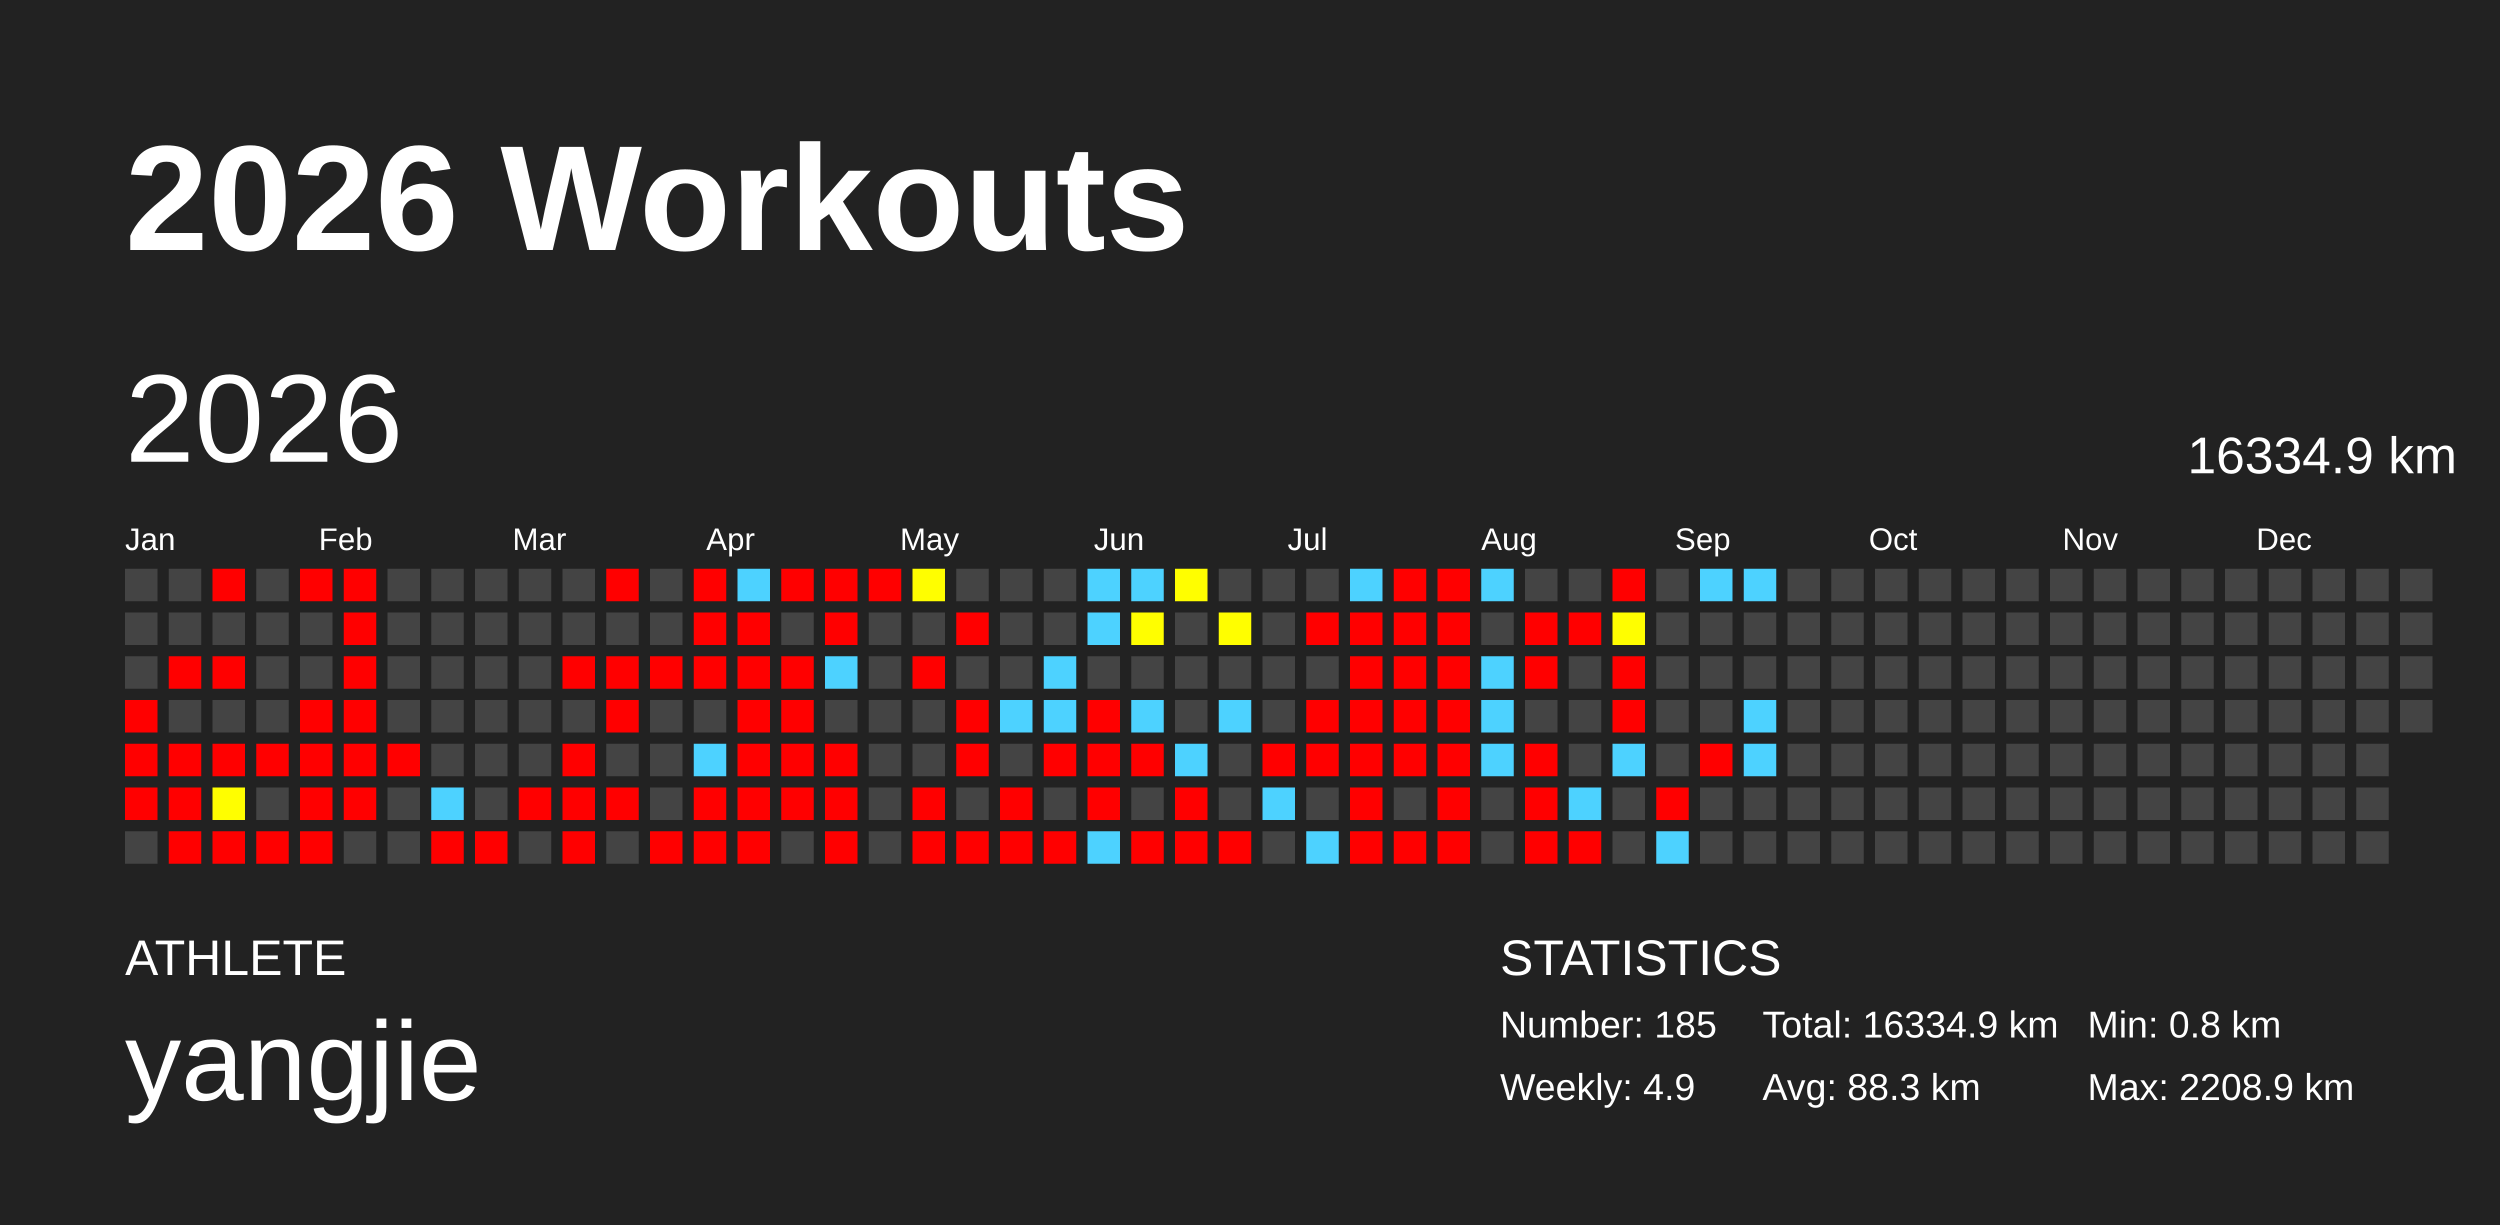
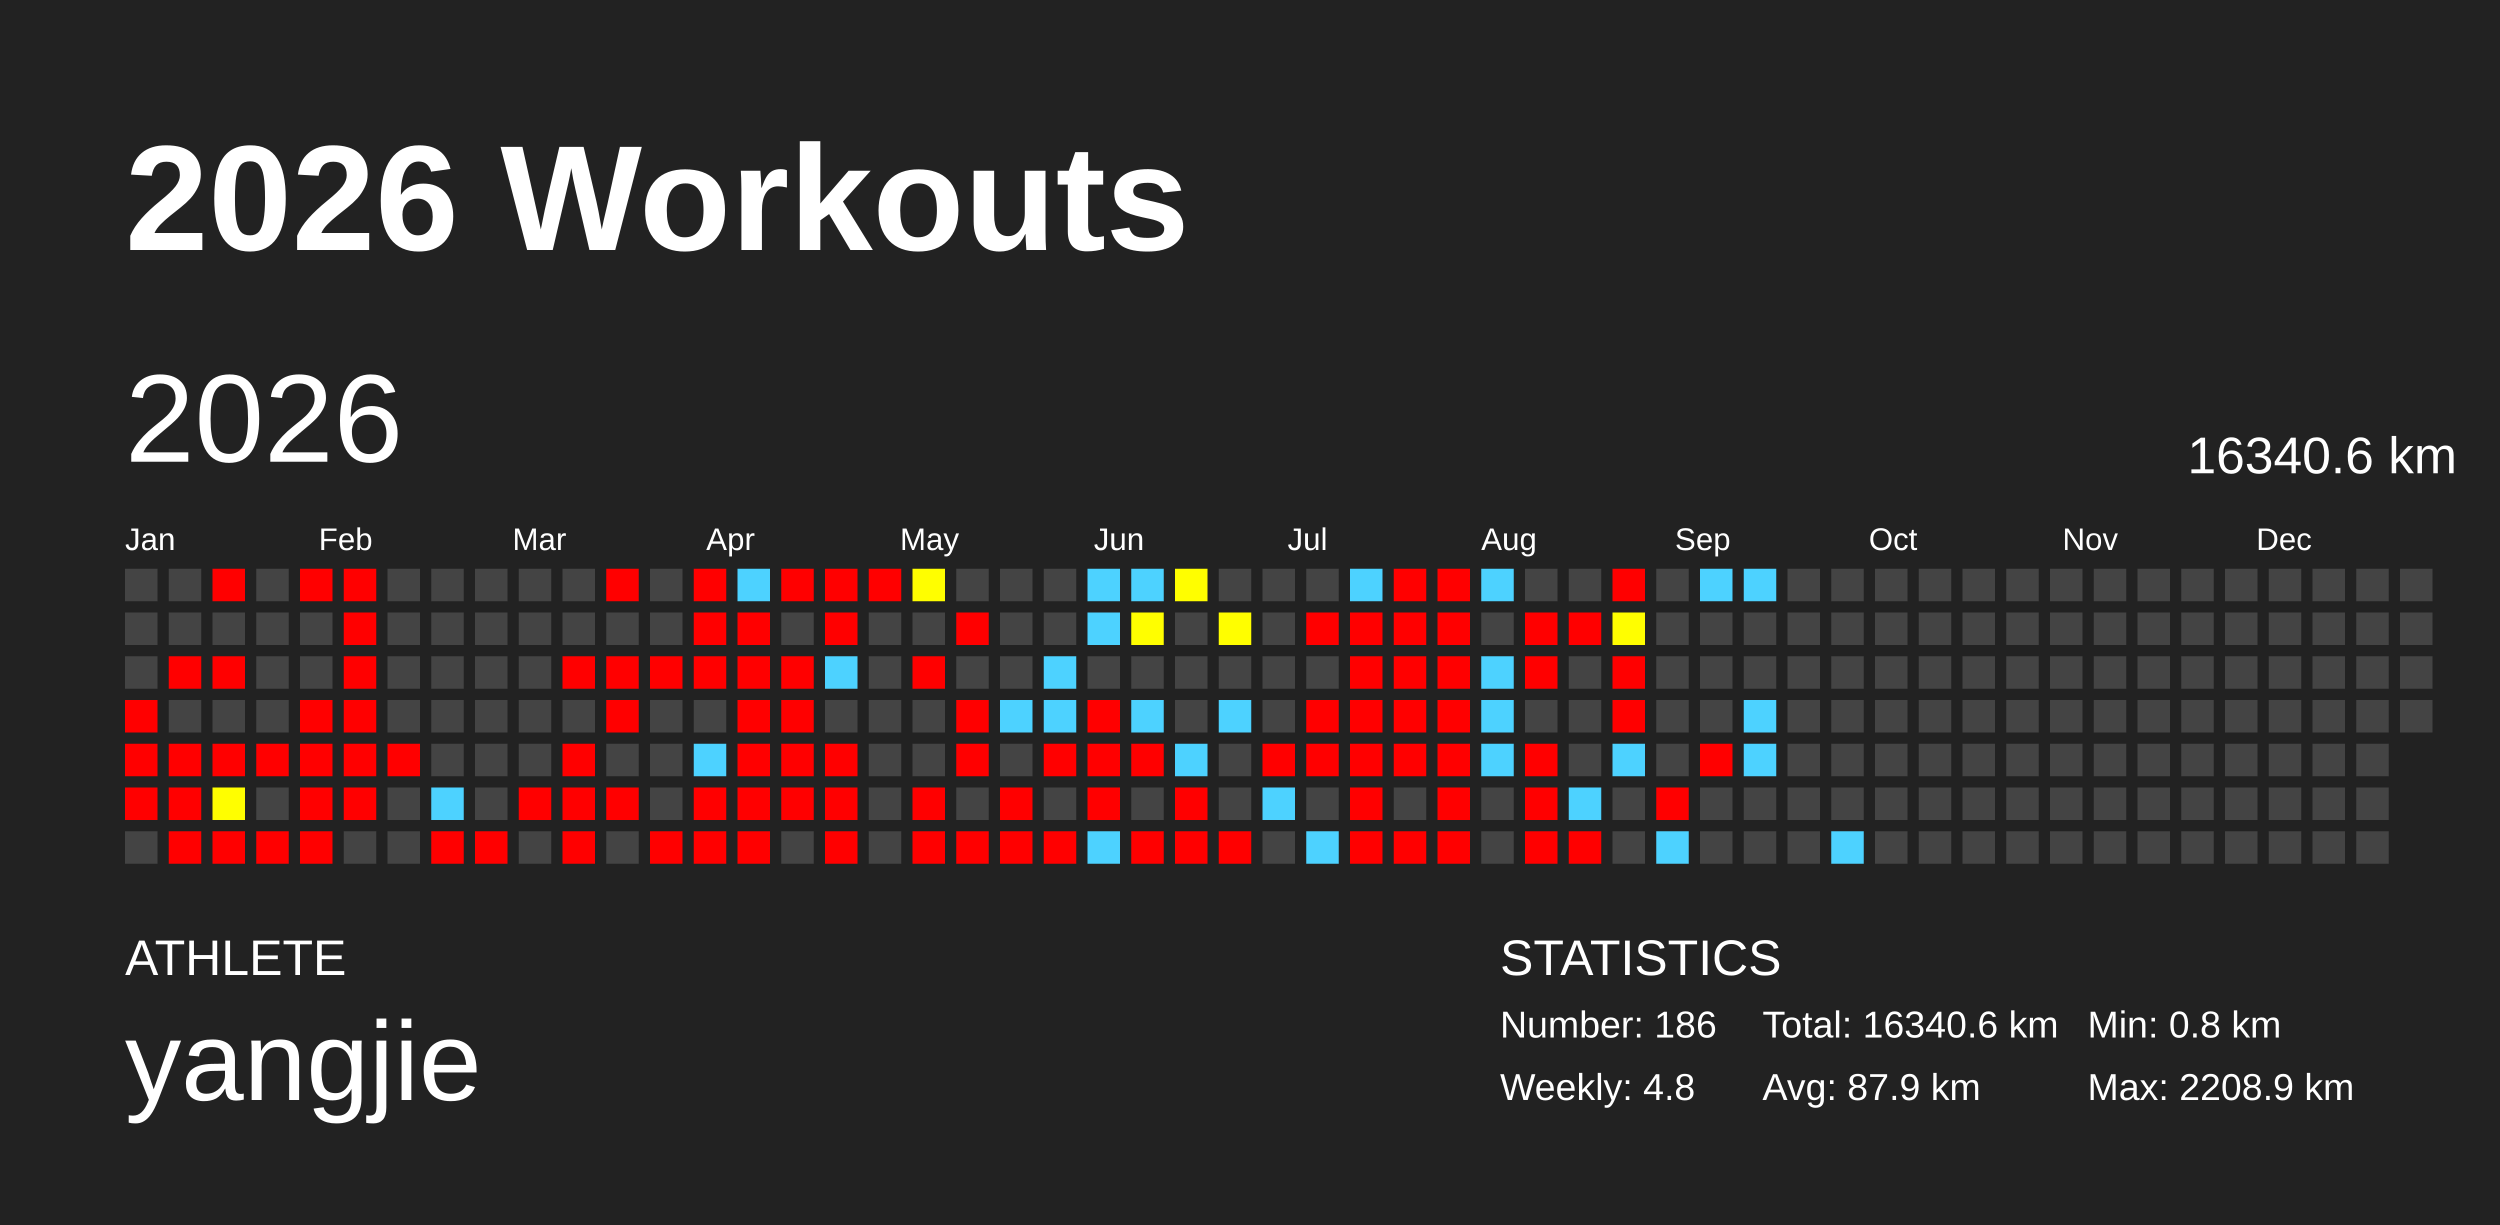
<svg xmlns="http://www.w3.org/2000/svg" baseProfile="full" height="98mm" version="1.1" viewBox="0,0,200,98" width="200mm">
  <defs />
  <rect fill="#222222" height="98" width="200" x="0" y="0" />
  <text fill="#FFFFFF" style="font-size:12px; font-family:Arial; font-weight:bold;" x="10" y="20">2026 Workouts</text>
  <text fill="#FFFFFF" style="font-size:4px; font-family:Arial" x="10" y="78">ATHLETE</text>
  <text fill="#FFFFFF" style="font-size:9px; font-family:Arial" x="10" y="88">yangjie</text>
  <text fill="#FFFFFF" style="font-size:4px; font-family:Arial" x="120" y="78">STATISTICS</text>
-   <text fill="#FFFFFF" style="font-size:3px; font-family:Arial" x="120" y="83">Number: 185</text>
-   <text fill="#FFFFFF" style="font-size:3px; font-family:Arial" x="120" y="88">Weekly: 4.9</text>
-   <text fill="#FFFFFF" style="font-size:3px; font-family:Arial" x="141" y="83">Total: 16334.9 km</text>
-   <text fill="#FFFFFF" style="font-size:3px; font-family:Arial" x="141" y="88">Avg: 88.3 km</text>
+   <text fill="#FFFFFF" style="font-size:3px; font-family:Arial" x="120" y="83">Number: 186</text>
+   <text fill="#FFFFFF" style="font-size:3px; font-family:Arial" x="120" y="88">Weekly: 4.8</text>
+   <text fill="#FFFFFF" style="font-size:3px; font-family:Arial" x="141" y="83">Total: 16340.6 km</text>
+   <text fill="#FFFFFF" style="font-size:3px; font-family:Arial" x="141" y="88">Avg: 87.9 km</text>
  <text fill="#FFFFFF" style="font-size:3px; font-family:Arial" x="167" y="83">Min: 0.8 km</text>
  <text fill="#FFFFFF" style="font-size:3px; font-family:Arial" x="167" y="88">Max: 2208.9 km</text>
  <text dominant-baseline="hanging" fill="#FFFFFF" style="font-size:10.0px; font-family:Arial;" x="10" y="30">2026</text>
-   <text dominant-baseline="hanging" fill="#FFFFFF" style="font-size:4.125px; font-family:Arial;" x="175" y="35">16334.9 km</text>
+   <text dominant-baseline="hanging" fill="#FFFFFF" style="font-size:4.125px; font-family:Arial;" x="175" y="35">16340.6 km</text>
  <text fill="#FFFFFF" style="font-size:2.5px; font-family:Arial" x="10.0" y="44">Jan</text>
  <text fill="#FFFFFF" style="font-size:2.5px; font-family:Arial" x="25.5" y="44">Feb</text>
  <text fill="#FFFFFF" style="font-size:2.5px; font-family:Arial" x="41.0" y="44">Mar</text>
  <text fill="#FFFFFF" style="font-size:2.5px; font-family:Arial" x="56.5" y="44">Apr</text>
  <text fill="#FFFFFF" style="font-size:2.5px; font-family:Arial" x="72.0" y="44">May</text>
  <text fill="#FFFFFF" style="font-size:2.5px; font-family:Arial" x="87.5" y="44">Jun</text>
  <text fill="#FFFFFF" style="font-size:2.5px; font-family:Arial" x="103.0" y="44">Jul</text>
  <text fill="#FFFFFF" style="font-size:2.5px; font-family:Arial" x="118.5" y="44">Aug</text>
  <text fill="#FFFFFF" style="font-size:2.5px; font-family:Arial" x="134.0" y="44">Sep</text>
  <text fill="#FFFFFF" style="font-size:2.5px; font-family:Arial" x="149.5" y="44">Oct</text>
  <text fill="#FFFFFF" style="font-size:2.5px; font-family:Arial" x="165.0" y="44">Nov</text>
  <text fill="#FFFFFF" style="font-size:2.5px; font-family:Arial" x="180.5" y="44">Dec</text>
  <rect fill="#444444" height="2.6" width="2.6" x="10.0" y="45.5" />
  <rect fill="#444444" height="2.6" width="2.6" x="10.0" y="49.0" />
  <rect fill="#444444" height="2.6" width="2.6" x="10.0" y="52.5" />
  <rect fill="red" height="2.6" width="2.6" x="10.0" y="56.0" />
  <rect fill="red" height="2.6" width="2.6" x="10.0" y="59.5" />
  <rect fill="red" height="2.6" width="2.6" x="10.0" y="63.0" />
  <rect fill="#444444" height="2.6" width="2.6" x="10.0" y="66.5" />
  <rect fill="#444444" height="2.6" width="2.6" x="13.5" y="45.5" />
  <rect fill="#444444" height="2.6" width="2.6" x="13.5" y="49.0" />
  <rect fill="red" height="2.6" width="2.6" x="13.5" y="52.5" />
  <rect fill="#444444" height="2.6" width="2.6" x="13.5" y="56.0" />
  <rect fill="red" height="2.6" width="2.6" x="13.5" y="59.5" />
  <rect fill="red" height="2.6" width="2.6" x="13.5" y="63.0" />
  <rect fill="red" height="2.6" width="2.6" x="13.5" y="66.5" />
  <rect fill="red" height="2.6" width="2.6" x="17.0" y="45.5" />
  <rect fill="#444444" height="2.6" width="2.6" x="17.0" y="49.0" />
  <rect fill="red" height="2.6" width="2.6" x="17.0" y="52.5" />
  <rect fill="#444444" height="2.6" width="2.6" x="17.0" y="56.0" />
  <rect fill="red" height="2.6" width="2.6" x="17.0" y="59.5" />
  <rect fill="#fffe00" height="2.6" width="2.6" x="17.0" y="63.0" />
  <rect fill="red" height="2.6" width="2.6" x="17.0" y="66.5" />
  <rect fill="#444444" height="2.6" width="2.6" x="20.5" y="45.5" />
  <rect fill="#444444" height="2.6" width="2.6" x="20.5" y="49.0" />
  <rect fill="#444444" height="2.6" width="2.6" x="20.5" y="52.5" />
  <rect fill="#444444" height="2.6" width="2.6" x="20.5" y="56.0" />
  <rect fill="red" height="2.6" width="2.6" x="20.5" y="59.5" />
  <rect fill="#444444" height="2.6" width="2.6" x="20.5" y="63.0" />
  <rect fill="red" height="2.6" width="2.6" x="20.5" y="66.5" />
  <rect fill="red" height="2.6" width="2.6" x="24.0" y="45.5" />
  <rect fill="#444444" height="2.6" width="2.6" x="24.0" y="49.0" />
  <rect fill="#444444" height="2.6" width="2.6" x="24.0" y="52.5" />
  <rect fill="red" height="2.6" width="2.6" x="24.0" y="56.0" />
  <rect fill="red" height="2.6" width="2.6" x="24.0" y="59.5" />
  <rect fill="red" height="2.6" width="2.6" x="24.0" y="63.0" />
  <rect fill="red" height="2.6" width="2.6" x="24.0" y="66.5" />
  <rect fill="red" height="2.6" width="2.6" x="27.5" y="45.5" />
  <rect fill="red" height="2.6" width="2.6" x="27.5" y="49.0" />
  <rect fill="red" height="2.6" width="2.6" x="27.5" y="52.5" />
  <rect fill="red" height="2.6" width="2.6" x="27.5" y="56.0" />
  <rect fill="red" height="2.6" width="2.6" x="27.5" y="59.5" />
  <rect fill="red" height="2.6" width="2.6" x="27.5" y="63.0" />
  <rect fill="#444444" height="2.6" width="2.6" x="27.5" y="66.5" />
  <rect fill="#444444" height="2.6" width="2.6" x="31.0" y="45.5" />
  <rect fill="#444444" height="2.6" width="2.6" x="31.0" y="49.0" />
  <rect fill="#444444" height="2.6" width="2.6" x="31.0" y="52.5" />
  <rect fill="#444444" height="2.6" width="2.6" x="31.0" y="56.0" />
  <rect fill="red" height="2.6" width="2.6" x="31.0" y="59.5" />
  <rect fill="#444444" height="2.6" width="2.6" x="31.0" y="63.0" />
  <rect fill="#444444" height="2.6" width="2.6" x="31.0" y="66.5" />
  <rect fill="#444444" height="2.6" width="2.6" x="34.5" y="45.5" />
  <rect fill="#444444" height="2.6" width="2.6" x="34.5" y="49.0" />
  <rect fill="#444444" height="2.6" width="2.6" x="34.5" y="52.5" />
  <rect fill="#444444" height="2.6" width="2.6" x="34.5" y="56.0" />
  <rect fill="#444444" height="2.6" width="2.6" x="34.5" y="59.5" />
  <rect fill="#4dd2ff" height="2.6" width="2.6" x="34.5" y="63.0" />
  <rect fill="red" height="2.6" width="2.6" x="34.5" y="66.5" />
  <rect fill="#444444" height="2.6" width="2.6" x="38.0" y="45.5" />
  <rect fill="#444444" height="2.6" width="2.6" x="38.0" y="49.0" />
  <rect fill="#444444" height="2.6" width="2.6" x="38.0" y="52.5" />
  <rect fill="#444444" height="2.6" width="2.6" x="38.0" y="56.0" />
  <rect fill="#444444" height="2.6" width="2.6" x="38.0" y="59.5" />
  <rect fill="#444444" height="2.6" width="2.6" x="38.0" y="63.0" />
  <rect fill="red" height="2.6" width="2.6" x="38.0" y="66.5" />
  <rect fill="#444444" height="2.6" width="2.6" x="41.5" y="45.5" />
  <rect fill="#444444" height="2.6" width="2.6" x="41.5" y="49.0" />
  <rect fill="#444444" height="2.6" width="2.6" x="41.5" y="52.5" />
  <rect fill="#444444" height="2.6" width="2.6" x="41.5" y="56.0" />
  <rect fill="#444444" height="2.6" width="2.6" x="41.5" y="59.5" />
  <rect fill="red" height="2.6" width="2.6" x="41.5" y="63.0" />
  <rect fill="#444444" height="2.6" width="2.6" x="41.5" y="66.5" />
  <rect fill="#444444" height="2.6" width="2.6" x="45.0" y="45.5" />
  <rect fill="#444444" height="2.6" width="2.6" x="45.0" y="49.0" />
  <rect fill="red" height="2.6" width="2.6" x="45.0" y="52.5" />
  <rect fill="#444444" height="2.6" width="2.6" x="45.0" y="56.0" />
  <rect fill="red" height="2.6" width="2.6" x="45.0" y="59.5" />
  <rect fill="red" height="2.6" width="2.6" x="45.0" y="63.0" />
  <rect fill="red" height="2.6" width="2.6" x="45.0" y="66.5" />
  <rect fill="red" height="2.6" width="2.6" x="48.5" y="45.5" />
  <rect fill="#444444" height="2.6" width="2.6" x="48.5" y="49.0" />
  <rect fill="red" height="2.6" width="2.6" x="48.5" y="52.5" />
  <rect fill="red" height="2.6" width="2.6" x="48.5" y="56.0" />
  <rect fill="#444444" height="2.6" width="2.6" x="48.5" y="59.5" />
  <rect fill="red" height="2.6" width="2.6" x="48.5" y="63.0" />
  <rect fill="#444444" height="2.6" width="2.6" x="48.5" y="66.5" />
  <rect fill="#444444" height="2.6" width="2.6" x="52.0" y="45.5" />
  <rect fill="#444444" height="2.6" width="2.6" x="52.0" y="49.0" />
  <rect fill="red" height="2.6" width="2.6" x="52.0" y="52.5" />
  <rect fill="#444444" height="2.6" width="2.6" x="52.0" y="56.0" />
  <rect fill="#444444" height="2.6" width="2.6" x="52.0" y="59.5" />
  <rect fill="#444444" height="2.6" width="2.6" x="52.0" y="63.0" />
  <rect fill="red" height="2.6" width="2.6" x="52.0" y="66.5" />
  <rect fill="red" height="2.6" width="2.6" x="55.5" y="45.5" />
  <rect fill="red" height="2.6" width="2.6" x="55.5" y="49.0" />
  <rect fill="red" height="2.6" width="2.6" x="55.5" y="52.5" />
  <rect fill="#444444" height="2.6" width="2.6" x="55.5" y="56.0" />
  <rect fill="#4dd2ff" height="2.6" width="2.6" x="55.5" y="59.5" />
  <rect fill="red" height="2.6" width="2.6" x="55.5" y="63.0" />
  <rect fill="red" height="2.6" width="2.6" x="55.5" y="66.5" />
  <rect fill="#4dd2ff" height="2.6" width="2.6" x="59.0" y="45.5" />
  <rect fill="red" height="2.6" width="2.6" x="59.0" y="49.0" />
  <rect fill="red" height="2.6" width="2.6" x="59.0" y="52.5" />
  <rect fill="red" height="2.6" width="2.6" x="59.0" y="56.0" />
  <rect fill="red" height="2.6" width="2.6" x="59.0" y="59.5" />
  <rect fill="red" height="2.6" width="2.6" x="59.0" y="63.0" />
  <rect fill="red" height="2.6" width="2.6" x="59.0" y="66.5" />
  <rect fill="red" height="2.6" width="2.6" x="62.5" y="45.5" />
  <rect fill="#444444" height="2.6" width="2.6" x="62.5" y="49.0" />
  <rect fill="red" height="2.6" width="2.6" x="62.5" y="52.5" />
  <rect fill="red" height="2.6" width="2.6" x="62.5" y="56.0" />
  <rect fill="red" height="2.6" width="2.6" x="62.5" y="59.5" />
  <rect fill="red" height="2.6" width="2.6" x="62.5" y="63.0" />
  <rect fill="#444444" height="2.6" width="2.6" x="62.5" y="66.5" />
  <rect fill="red" height="2.6" width="2.6" x="66.0" y="45.5" />
  <rect fill="red" height="2.6" width="2.6" x="66.0" y="49.0" />
  <rect fill="#4dd2ff" height="2.6" width="2.6" x="66.0" y="52.5" />
  <rect fill="#444444" height="2.6" width="2.6" x="66.0" y="56.0" />
  <rect fill="red" height="2.6" width="2.6" x="66.0" y="59.5" />
  <rect fill="red" height="2.6" width="2.6" x="66.0" y="63.0" />
  <rect fill="red" height="2.6" width="2.6" x="66.0" y="66.5" />
  <rect fill="red" height="2.6" width="2.6" x="69.5" y="45.5" />
  <rect fill="#444444" height="2.6" width="2.6" x="69.5" y="49.0" />
  <rect fill="#444444" height="2.6" width="2.6" x="69.5" y="52.5" />
  <rect fill="#444444" height="2.6" width="2.6" x="69.5" y="56.0" />
  <rect fill="#444444" height="2.6" width="2.6" x="69.5" y="59.5" />
  <rect fill="#444444" height="2.6" width="2.6" x="69.5" y="63.0" />
  <rect fill="#444444" height="2.6" width="2.6" x="69.5" y="66.5" />
  <rect fill="#fffe00" height="2.6" width="2.6" x="73.0" y="45.5" />
  <rect fill="#444444" height="2.6" width="2.6" x="73.0" y="49.0" />
  <rect fill="red" height="2.6" width="2.6" x="73.0" y="52.5" />
  <rect fill="#444444" height="2.6" width="2.6" x="73.0" y="56.0" />
  <rect fill="#444444" height="2.6" width="2.6" x="73.0" y="59.5" />
  <rect fill="red" height="2.6" width="2.6" x="73.0" y="63.0" />
  <rect fill="red" height="2.6" width="2.6" x="73.0" y="66.5" />
  <rect fill="#444444" height="2.6" width="2.6" x="76.5" y="45.5" />
  <rect fill="red" height="2.6" width="2.6" x="76.5" y="49.0" />
  <rect fill="#444444" height="2.6" width="2.6" x="76.5" y="52.5" />
  <rect fill="red" height="2.6" width="2.6" x="76.5" y="56.0" />
  <rect fill="red" height="2.6" width="2.6" x="76.5" y="59.5" />
  <rect fill="#444444" height="2.6" width="2.6" x="76.5" y="63.0" />
  <rect fill="red" height="2.6" width="2.6" x="76.5" y="66.5" />
  <rect fill="#444444" height="2.6" width="2.6" x="80.0" y="45.5" />
  <rect fill="#444444" height="2.6" width="2.6" x="80.0" y="49.0" />
  <rect fill="#444444" height="2.6" width="2.6" x="80.0" y="52.5" />
  <rect fill="#4dd2ff" height="2.6" width="2.6" x="80.0" y="56.0" />
  <rect fill="#444444" height="2.6" width="2.6" x="80.0" y="59.5" />
  <rect fill="red" height="2.6" width="2.6" x="80.0" y="63.0" />
  <rect fill="red" height="2.6" width="2.6" x="80.0" y="66.5" />
  <rect fill="#444444" height="2.6" width="2.6" x="83.5" y="45.5" />
  <rect fill="#444444" height="2.6" width="2.6" x="83.5" y="49.0" />
  <rect fill="#4dd2ff" height="2.6" width="2.6" x="83.5" y="52.5" />
  <rect fill="#4dd2ff" height="2.6" width="2.6" x="83.5" y="56.0" />
  <rect fill="red" height="2.6" width="2.6" x="83.5" y="59.5" />
  <rect fill="#444444" height="2.6" width="2.6" x="83.5" y="63.0" />
  <rect fill="red" height="2.6" width="2.6" x="83.5" y="66.5" />
  <rect fill="#4dd2ff" height="2.6" width="2.6" x="87.0" y="45.5" />
  <rect fill="#4dd2ff" height="2.6" width="2.6" x="87.0" y="49.0" />
  <rect fill="#444444" height="2.6" width="2.6" x="87.0" y="52.5" />
  <rect fill="red" height="2.6" width="2.6" x="87.0" y="56.0" />
  <rect fill="red" height="2.6" width="2.6" x="87.0" y="59.5" />
  <rect fill="red" height="2.6" width="2.6" x="87.0" y="63.0" />
  <rect fill="#4dd2ff" height="2.6" width="2.6" x="87.0" y="66.5" />
  <rect fill="#4dd2ff" height="2.6" width="2.6" x="90.5" y="45.5" />
  <rect fill="#fffe00" height="2.6" width="2.6" x="90.5" y="49.0" />
  <rect fill="#444444" height="2.6" width="2.6" x="90.5" y="52.5" />
  <rect fill="#4dd2ff" height="2.6" width="2.6" x="90.5" y="56.0" />
  <rect fill="red" height="2.6" width="2.6" x="90.5" y="59.5" />
  <rect fill="#444444" height="2.6" width="2.6" x="90.5" y="63.0" />
  <rect fill="red" height="2.6" width="2.6" x="90.5" y="66.5" />
  <rect fill="#fffe00" height="2.6" width="2.6" x="94.0" y="45.5" />
  <rect fill="#444444" height="2.6" width="2.6" x="94.0" y="49.0" />
  <rect fill="#444444" height="2.6" width="2.6" x="94.0" y="52.5" />
  <rect fill="#444444" height="2.6" width="2.6" x="94.0" y="56.0" />
  <rect fill="#4dd2ff" height="2.6" width="2.6" x="94.0" y="59.5" />
  <rect fill="red" height="2.6" width="2.6" x="94.0" y="63.0" />
  <rect fill="red" height="2.6" width="2.6" x="94.0" y="66.5" />
  <rect fill="#444444" height="2.6" width="2.6" x="97.5" y="45.5" />
  <rect fill="#fffe00" height="2.6" width="2.6" x="97.5" y="49.0" />
  <rect fill="#444444" height="2.6" width="2.6" x="97.5" y="52.5" />
  <rect fill="#4dd2ff" height="2.6" width="2.6" x="97.5" y="56.0" />
  <rect fill="#444444" height="2.6" width="2.6" x="97.5" y="59.5" />
  <rect fill="#444444" height="2.6" width="2.6" x="97.5" y="63.0" />
  <rect fill="red" height="2.6" width="2.6" x="97.5" y="66.5" />
  <rect fill="#444444" height="2.6" width="2.6" x="101.0" y="45.5" />
  <rect fill="#444444" height="2.6" width="2.6" x="101.0" y="49.0" />
  <rect fill="#444444" height="2.6" width="2.6" x="101.0" y="52.5" />
  <rect fill="#444444" height="2.6" width="2.6" x="101.0" y="56.0" />
  <rect fill="red" height="2.6" width="2.6" x="101.0" y="59.5" />
  <rect fill="#4dd2ff" height="2.6" width="2.6" x="101.0" y="63.0" />
  <rect fill="#444444" height="2.6" width="2.6" x="101.0" y="66.5" />
  <rect fill="#444444" height="2.6" width="2.6" x="104.5" y="45.5" />
  <rect fill="red" height="2.6" width="2.6" x="104.5" y="49.0" />
  <rect fill="#444444" height="2.6" width="2.6" x="104.5" y="52.5" />
  <rect fill="red" height="2.6" width="2.6" x="104.5" y="56.0" />
  <rect fill="red" height="2.6" width="2.6" x="104.5" y="59.5" />
  <rect fill="#444444" height="2.6" width="2.6" x="104.5" y="63.0" />
  <rect fill="#4dd2ff" height="2.6" width="2.6" x="104.5" y="66.5" />
  <rect fill="#4dd2ff" height="2.6" width="2.6" x="108.0" y="45.5" />
  <rect fill="red" height="2.6" width="2.6" x="108.0" y="49.0" />
  <rect fill="red" height="2.6" width="2.6" x="108.0" y="52.5" />
  <rect fill="red" height="2.6" width="2.6" x="108.0" y="56.0" />
  <rect fill="red" height="2.6" width="2.6" x="108.0" y="59.5" />
  <rect fill="red" height="2.6" width="2.6" x="108.0" y="63.0" />
  <rect fill="red" height="2.6" width="2.6" x="108.0" y="66.5" />
  <rect fill="red" height="2.6" width="2.6" x="111.5" y="45.5" />
  <rect fill="red" height="2.6" width="2.6" x="111.5" y="49.0" />
  <rect fill="red" height="2.6" width="2.6" x="111.5" y="52.5" />
  <rect fill="red" height="2.6" width="2.6" x="111.5" y="56.0" />
  <rect fill="red" height="2.6" width="2.6" x="111.5" y="59.5" />
  <rect fill="#444444" height="2.6" width="2.6" x="111.5" y="63.0" />
  <rect fill="red" height="2.6" width="2.6" x="111.5" y="66.5" />
  <rect fill="red" height="2.6" width="2.6" x="115.0" y="45.5" />
  <rect fill="red" height="2.6" width="2.6" x="115.0" y="49.0" />
  <rect fill="red" height="2.6" width="2.6" x="115.0" y="52.5" />
  <rect fill="red" height="2.6" width="2.6" x="115.0" y="56.0" />
  <rect fill="red" height="2.6" width="2.6" x="115.0" y="59.5" />
  <rect fill="red" height="2.6" width="2.6" x="115.0" y="63.0" />
  <rect fill="red" height="2.6" width="2.6" x="115.0" y="66.5" />
  <rect fill="#4dd2ff" height="2.6" width="2.6" x="118.5" y="45.5" />
  <rect fill="#444444" height="2.6" width="2.6" x="118.5" y="49.0" />
  <rect fill="#4dd2ff" height="2.6" width="2.6" x="118.5" y="52.5" />
  <rect fill="#4dd2ff" height="2.6" width="2.6" x="118.5" y="56.0" />
  <rect fill="#4dd2ff" height="2.6" width="2.6" x="118.5" y="59.5" />
  <rect fill="#444444" height="2.6" width="2.6" x="118.5" y="63.0" />
  <rect fill="#444444" height="2.6" width="2.6" x="118.5" y="66.5" />
  <rect fill="#444444" height="2.6" width="2.6" x="122.0" y="45.5" />
  <rect fill="red" height="2.6" width="2.6" x="122.0" y="49.0" />
  <rect fill="red" height="2.6" width="2.6" x="122.0" y="52.5" />
  <rect fill="#444444" height="2.6" width="2.6" x="122.0" y="56.0" />
  <rect fill="red" height="2.6" width="2.6" x="122.0" y="59.5" />
  <rect fill="red" height="2.6" width="2.6" x="122.0" y="63.0" />
  <rect fill="red" height="2.6" width="2.6" x="122.0" y="66.5" />
  <rect fill="#444444" height="2.6" width="2.6" x="125.5" y="45.5" />
  <rect fill="red" height="2.6" width="2.6" x="125.5" y="49.0" />
  <rect fill="#444444" height="2.6" width="2.6" x="125.5" y="52.5" />
  <rect fill="#444444" height="2.6" width="2.6" x="125.5" y="56.0" />
  <rect fill="#444444" height="2.6" width="2.6" x="125.5" y="59.5" />
  <rect fill="#4dd2ff" height="2.6" width="2.6" x="125.5" y="63.0" />
  <rect fill="red" height="2.6" width="2.6" x="125.5" y="66.5" />
  <rect fill="red" height="2.6" width="2.6" x="129.0" y="45.5" />
  <rect fill="#fffe00" height="2.6" width="2.6" x="129.0" y="49.0" />
  <rect fill="red" height="2.6" width="2.6" x="129.0" y="52.5" />
  <rect fill="red" height="2.6" width="2.6" x="129.0" y="56.0" />
  <rect fill="#4dd2ff" height="2.6" width="2.6" x="129.0" y="59.5" />
  <rect fill="#444444" height="2.6" width="2.6" x="129.0" y="63.0" />
  <rect fill="#444444" height="2.6" width="2.6" x="129.0" y="66.5" />
  <rect fill="#444444" height="2.6" width="2.6" x="132.5" y="45.5" />
  <rect fill="#444444" height="2.6" width="2.6" x="132.5" y="49.0" />
  <rect fill="#444444" height="2.6" width="2.6" x="132.5" y="52.5" />
  <rect fill="#444444" height="2.6" width="2.6" x="132.5" y="56.0" />
  <rect fill="#444444" height="2.6" width="2.6" x="132.5" y="59.5" />
  <rect fill="red" height="2.6" width="2.6" x="132.5" y="63.0" />
  <rect fill="#4dd2ff" height="2.6" width="2.6" x="132.5" y="66.5" />
  <rect fill="#4dd2ff" height="2.6" width="2.6" x="136.0" y="45.5" />
  <rect fill="#444444" height="2.6" width="2.6" x="136.0" y="49.0" />
  <rect fill="#444444" height="2.6" width="2.6" x="136.0" y="52.5" />
  <rect fill="#444444" height="2.6" width="2.6" x="136.0" y="56.0" />
  <rect fill="red" height="2.6" width="2.6" x="136.0" y="59.5" />
  <rect fill="#444444" height="2.6" width="2.6" x="136.0" y="63.0" />
  <rect fill="#444444" height="2.6" width="2.6" x="136.0" y="66.5" />
  <rect fill="#4dd2ff" height="2.6" width="2.6" x="139.5" y="45.5" />
  <rect fill="#444444" height="2.6" width="2.6" x="139.5" y="49.0" />
  <rect fill="#444444" height="2.6" width="2.6" x="139.5" y="52.5" />
  <rect fill="#4dd2ff" height="2.6" width="2.6" x="139.5" y="56.0" />
  <rect fill="#4dd2ff" height="2.6" width="2.6" x="139.5" y="59.5" />
  <rect fill="#444444" height="2.6" width="2.6" x="139.5" y="63.0" />
  <rect fill="#444444" height="2.6" width="2.6" x="139.5" y="66.5" />
  <rect fill="#444444" height="2.6" width="2.6" x="143.0" y="45.5" />
  <rect fill="#444444" height="2.6" width="2.6" x="143.0" y="49.0" />
  <rect fill="#444444" height="2.6" width="2.6" x="143.0" y="52.5" />
  <rect fill="#444444" height="2.6" width="2.6" x="143.0" y="56.0" />
  <rect fill="#444444" height="2.6" width="2.6" x="143.0" y="59.5" />
  <rect fill="#444444" height="2.6" width="2.6" x="143.0" y="63.0" />
  <rect fill="#444444" height="2.6" width="2.6" x="143.0" y="66.5" />
  <rect fill="#444444" height="2.6" width="2.6" x="146.5" y="45.5" />
  <rect fill="#444444" height="2.6" width="2.6" x="146.5" y="49.0" />
  <rect fill="#444444" height="2.6" width="2.6" x="146.5" y="52.5" />
  <rect fill="#444444" height="2.6" width="2.6" x="146.5" y="56.0" />
  <rect fill="#444444" height="2.6" width="2.6" x="146.5" y="59.5" />
  <rect fill="#444444" height="2.6" width="2.6" x="146.5" y="63.0" />
-   <rect fill="#444444" height="2.6" width="2.6" x="146.5" y="66.5" />
+   <rect fill="#4dd2ff" height="2.6" width="2.6" x="146.5" y="66.5" />
  <rect fill="#444444" height="2.6" width="2.6" x="150.0" y="45.5" />
  <rect fill="#444444" height="2.6" width="2.6" x="150.0" y="49.0" />
  <rect fill="#444444" height="2.6" width="2.6" x="150.0" y="52.5" />
  <rect fill="#444444" height="2.6" width="2.6" x="150.0" y="56.0" />
  <rect fill="#444444" height="2.6" width="2.6" x="150.0" y="59.5" />
  <rect fill="#444444" height="2.6" width="2.6" x="150.0" y="63.0" />
  <rect fill="#444444" height="2.6" width="2.6" x="150.0" y="66.5" />
  <rect fill="#444444" height="2.6" width="2.6" x="153.5" y="45.5" />
  <rect fill="#444444" height="2.6" width="2.6" x="153.5" y="49.0" />
  <rect fill="#444444" height="2.6" width="2.6" x="153.5" y="52.5" />
  <rect fill="#444444" height="2.6" width="2.6" x="153.5" y="56.0" />
  <rect fill="#444444" height="2.6" width="2.6" x="153.5" y="59.5" />
  <rect fill="#444444" height="2.6" width="2.6" x="153.5" y="63.0" />
  <rect fill="#444444" height="2.6" width="2.6" x="153.5" y="66.5" />
  <rect fill="#444444" height="2.6" width="2.6" x="157.0" y="45.5" />
  <rect fill="#444444" height="2.6" width="2.6" x="157.0" y="49.0" />
  <rect fill="#444444" height="2.6" width="2.6" x="157.0" y="52.5" />
  <rect fill="#444444" height="2.6" width="2.6" x="157.0" y="56.0" />
  <rect fill="#444444" height="2.6" width="2.6" x="157.0" y="59.5" />
  <rect fill="#444444" height="2.6" width="2.6" x="157.0" y="63.0" />
  <rect fill="#444444" height="2.6" width="2.6" x="157.0" y="66.5" />
  <rect fill="#444444" height="2.6" width="2.6" x="160.5" y="45.5" />
  <rect fill="#444444" height="2.6" width="2.6" x="160.5" y="49.0" />
  <rect fill="#444444" height="2.6" width="2.6" x="160.5" y="52.5" />
  <rect fill="#444444" height="2.6" width="2.6" x="160.5" y="56.0" />
  <rect fill="#444444" height="2.6" width="2.6" x="160.5" y="59.5" />
  <rect fill="#444444" height="2.6" width="2.6" x="160.5" y="63.0" />
  <rect fill="#444444" height="2.6" width="2.6" x="160.5" y="66.5" />
  <rect fill="#444444" height="2.6" width="2.6" x="164.0" y="45.5" />
  <rect fill="#444444" height="2.6" width="2.6" x="164.0" y="49.0" />
  <rect fill="#444444" height="2.6" width="2.6" x="164.0" y="52.5" />
  <rect fill="#444444" height="2.6" width="2.6" x="164.0" y="56.0" />
  <rect fill="#444444" height="2.6" width="2.6" x="164.0" y="59.5" />
  <rect fill="#444444" height="2.6" width="2.6" x="164.0" y="63.0" />
  <rect fill="#444444" height="2.6" width="2.6" x="164.0" y="66.5" />
  <rect fill="#444444" height="2.6" width="2.6" x="167.5" y="45.5" />
  <rect fill="#444444" height="2.6" width="2.6" x="167.5" y="49.0" />
  <rect fill="#444444" height="2.6" width="2.6" x="167.5" y="52.5" />
  <rect fill="#444444" height="2.6" width="2.6" x="167.5" y="56.0" />
  <rect fill="#444444" height="2.6" width="2.6" x="167.5" y="59.5" />
  <rect fill="#444444" height="2.6" width="2.6" x="167.5" y="63.0" />
  <rect fill="#444444" height="2.6" width="2.6" x="167.5" y="66.5" />
  <rect fill="#444444" height="2.6" width="2.6" x="171.0" y="45.5" />
  <rect fill="#444444" height="2.6" width="2.6" x="171.0" y="49.0" />
  <rect fill="#444444" height="2.6" width="2.6" x="171.0" y="52.5" />
  <rect fill="#444444" height="2.6" width="2.6" x="171.0" y="56.0" />
  <rect fill="#444444" height="2.6" width="2.6" x="171.0" y="59.5" />
  <rect fill="#444444" height="2.6" width="2.6" x="171.0" y="63.0" />
  <rect fill="#444444" height="2.6" width="2.6" x="171.0" y="66.5" />
  <rect fill="#444444" height="2.6" width="2.6" x="174.5" y="45.5" />
  <rect fill="#444444" height="2.6" width="2.6" x="174.5" y="49.0" />
  <rect fill="#444444" height="2.6" width="2.6" x="174.5" y="52.5" />
  <rect fill="#444444" height="2.6" width="2.6" x="174.5" y="56.0" />
  <rect fill="#444444" height="2.6" width="2.6" x="174.5" y="59.5" />
  <rect fill="#444444" height="2.6" width="2.6" x="174.5" y="63.0" />
  <rect fill="#444444" height="2.6" width="2.6" x="174.5" y="66.5" />
  <rect fill="#444444" height="2.6" width="2.6" x="178.0" y="45.5" />
  <rect fill="#444444" height="2.6" width="2.6" x="178.0" y="49.0" />
  <rect fill="#444444" height="2.6" width="2.6" x="178.0" y="52.5" />
  <rect fill="#444444" height="2.6" width="2.6" x="178.0" y="56.0" />
  <rect fill="#444444" height="2.6" width="2.6" x="178.0" y="59.5" />
  <rect fill="#444444" height="2.6" width="2.6" x="178.0" y="63.0" />
  <rect fill="#444444" height="2.6" width="2.6" x="178.0" y="66.5" />
  <rect fill="#444444" height="2.6" width="2.6" x="181.5" y="45.5" />
  <rect fill="#444444" height="2.6" width="2.6" x="181.5" y="49.0" />
  <rect fill="#444444" height="2.6" width="2.6" x="181.5" y="52.5" />
  <rect fill="#444444" height="2.6" width="2.6" x="181.5" y="56.0" />
  <rect fill="#444444" height="2.6" width="2.6" x="181.5" y="59.5" />
  <rect fill="#444444" height="2.6" width="2.6" x="181.5" y="63.0" />
  <rect fill="#444444" height="2.6" width="2.6" x="181.5" y="66.5" />
  <rect fill="#444444" height="2.6" width="2.6" x="185.0" y="45.5" />
  <rect fill="#444444" height="2.6" width="2.6" x="185.0" y="49.0" />
  <rect fill="#444444" height="2.6" width="2.6" x="185.0" y="52.5" />
  <rect fill="#444444" height="2.6" width="2.6" x="185.0" y="56.0" />
  <rect fill="#444444" height="2.6" width="2.6" x="185.0" y="59.5" />
  <rect fill="#444444" height="2.6" width="2.6" x="185.0" y="63.0" />
  <rect fill="#444444" height="2.6" width="2.6" x="185.0" y="66.5" />
  <rect fill="#444444" height="2.6" width="2.6" x="188.5" y="45.5" />
  <rect fill="#444444" height="2.6" width="2.6" x="188.5" y="49.0" />
  <rect fill="#444444" height="2.6" width="2.6" x="188.5" y="52.5" />
  <rect fill="#444444" height="2.6" width="2.6" x="188.5" y="56.0" />
  <rect fill="#444444" height="2.6" width="2.6" x="188.5" y="59.5" />
  <rect fill="#444444" height="2.6" width="2.6" x="188.5" y="63.0" />
  <rect fill="#444444" height="2.6" width="2.6" x="188.5" y="66.5" />
  <rect fill="#444444" height="2.6" width="2.6" x="192.0" y="45.5" />
  <rect fill="#444444" height="2.6" width="2.6" x="192.0" y="49.0" />
  <rect fill="#444444" height="2.6" width="2.6" x="192.0" y="52.5" />
  <rect fill="#444444" height="2.6" width="2.6" x="192.0" y="56.0" />
</svg>
